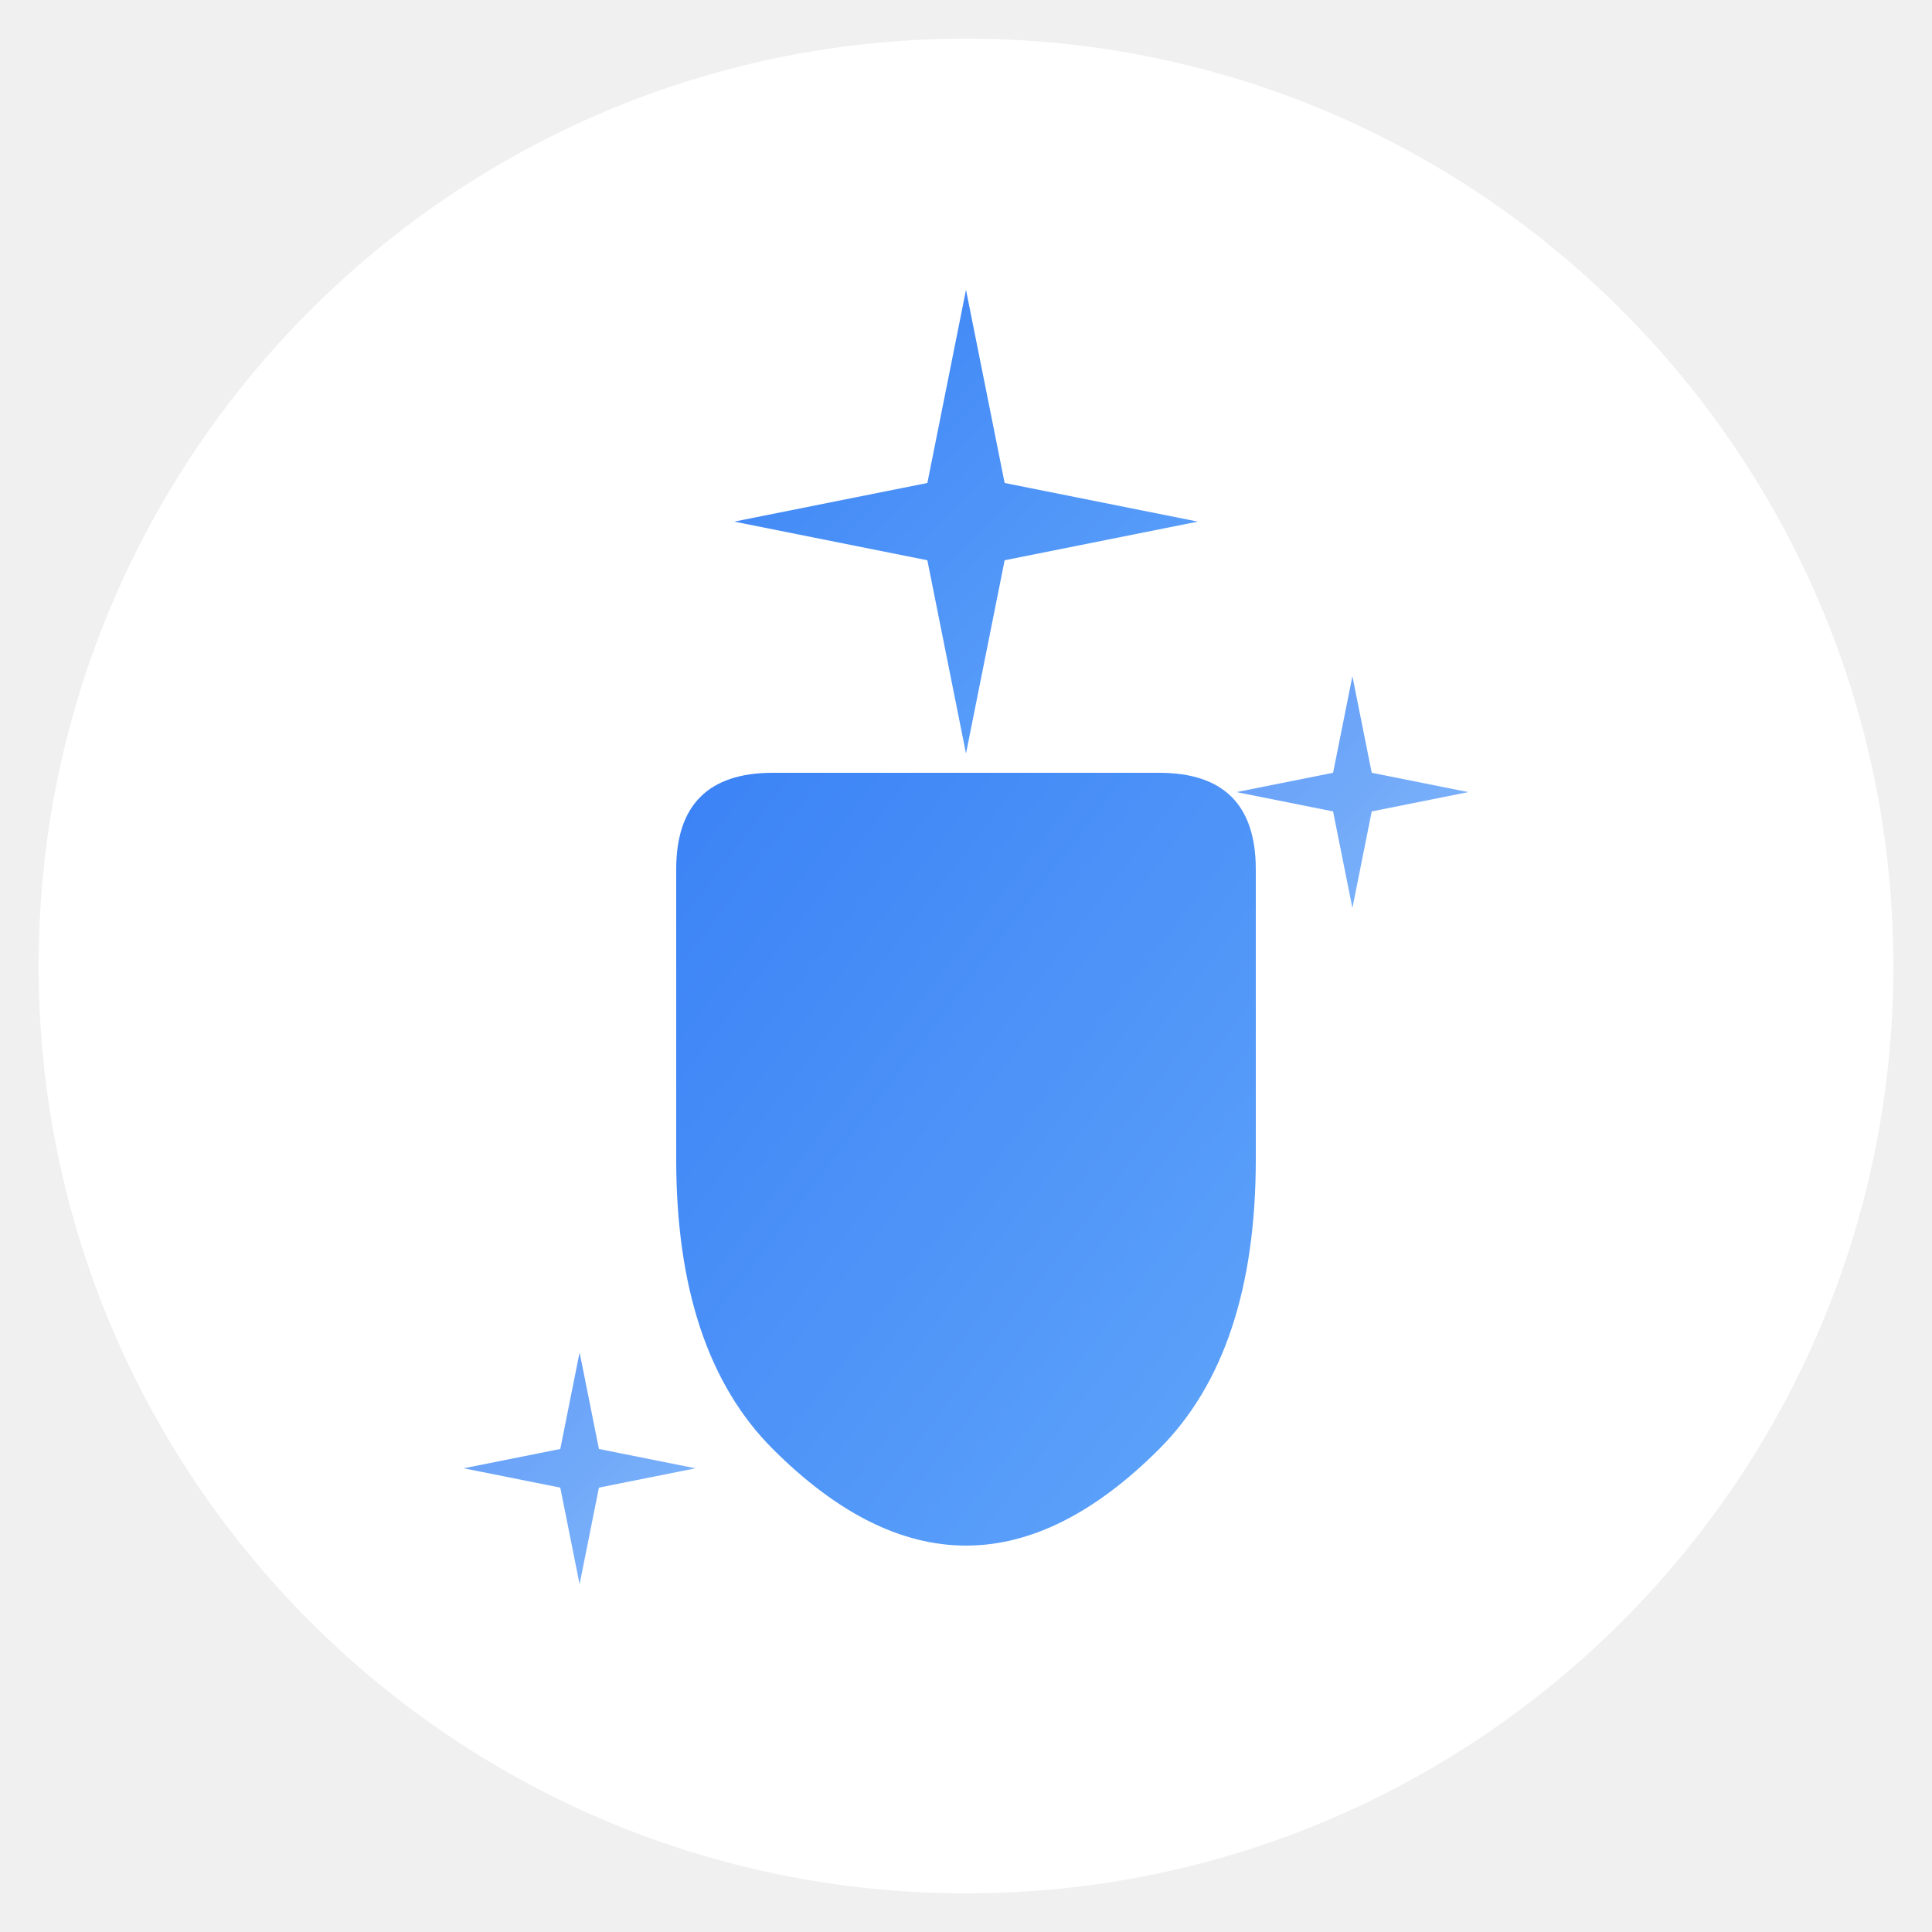
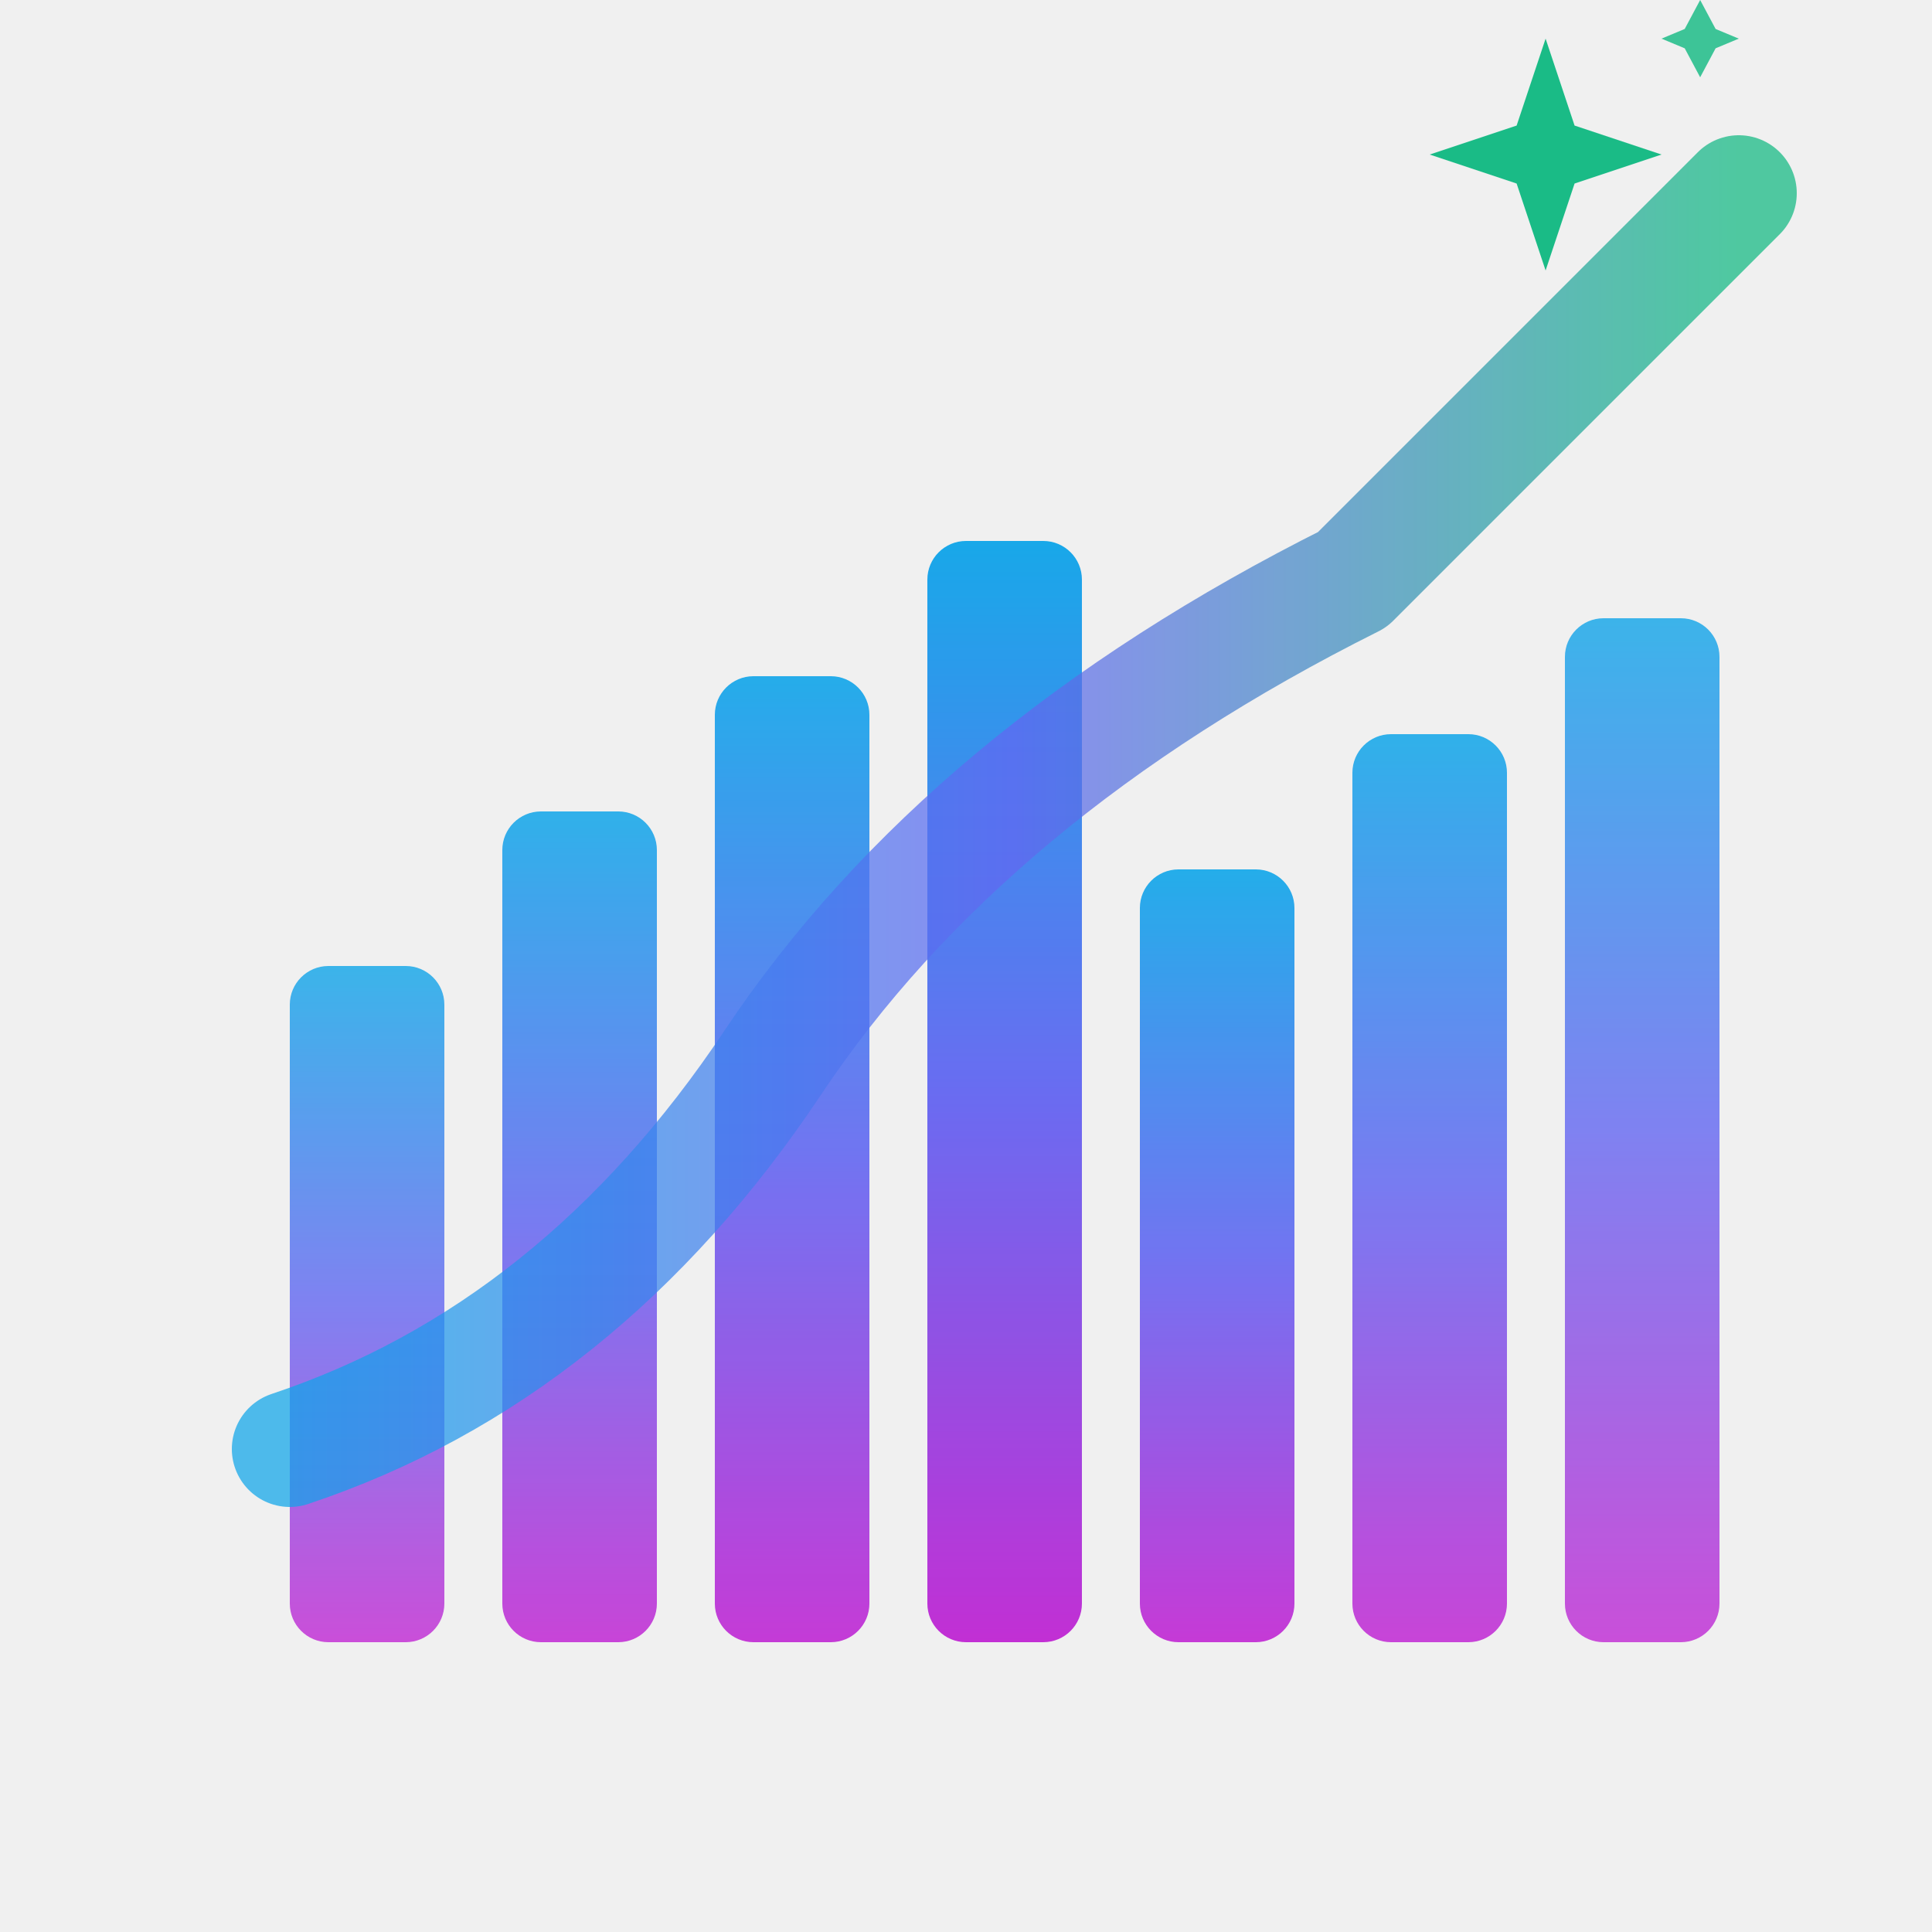
- <svg xmlns="http://www.w3.org/2000/svg" viewBox="0 0 100 100">
+ <svg xmlns="http://www.w3.org/2000/svg" width="100" height="100" viewBox="0 0 100 100" fill="none">
  <defs>
-     <linearGradient id="grad1" x1="0%" y1="0%" x2="100%" y2="100%">
-       <stop offset="0%" style="stop-color:#3b82f6;stop-opacity:1" />
-       <stop offset="100%" style="stop-color:#60a5fa;stop-opacity:1" />
+     <linearGradient id="barGradient" x1="0%" y1="100%" x2="0%" y2="0%">
+       <stop offset="0%" style="stop-color:#C026D3;stop-opacity:1" />
+       <stop offset="50%" style="stop-color:#6366F1;stop-opacity:1" />
+       <stop offset="100%" style="stop-color:#0EA5E9;stop-opacity:1" />
+     </linearGradient>
+     <linearGradient id="curveGradient" x1="0%" y1="0%" x2="100%" y2="0%">
+       <stop offset="0%" style="stop-color:#0EA5E9;stop-opacity:0.8" />
+       <stop offset="50%" style="stop-color:#6366F1;stop-opacity:0.8" />
+       <stop offset="100%" style="stop-color:#10B981;stop-opacity:0.8" />
    </linearGradient>
  </defs>
-   <circle cx="50" cy="50" r="48" fill="white" />
-   <g fill="url(#grad1)">
-     <path d="M 50 15 L 52 25 L 62 27 L 52 29 L 50 39 L 48 29 L 38 27 L 48 25 Z" />
-     <path d="M 35 45 Q 35 40 40 40 L 60 40 Q 65 40 65 45 L 65 60 Q 65 70 60 75 Q 55 80 50 80 Q 45 80 40 75 Q 35 70 35 60 Z" />
-     <path d="M 70 35 L 71 40 L 76 41 L 71 42 L 70 47 L 69 42 L 64 41 L 69 40 Z" opacity="0.8" />
-     <path d="M 30 70 L 31 75 L 36 76 L 31 77 L 30 82 L 29 77 L 24 76 L 29 75 Z" opacity="0.8" />
+   <rect x="15" y="50" width="8" height="35" rx="2" fill="url(#barGradient)" opacity="0.8" />
+   <rect x="26" y="42" width="8" height="43" rx="2" fill="url(#barGradient)" opacity="0.85" />
+   <rect x="37" y="35" width="8" height="50" rx="2" fill="url(#barGradient)" opacity="0.9" />
+   <rect x="48" y="28" width="8" height="57" rx="2" fill="url(#barGradient)" opacity="0.95" />
+   <rect x="59" y="45" width="8" height="40" rx="2" fill="url(#barGradient)" opacity="0.9" />
+   <rect x="70" y="38" width="8" height="47" rx="2" fill="url(#barGradient)" opacity="0.85" />
+   <rect x="81" y="32" width="8" height="53" rx="2" fill="url(#barGradient)" opacity="0.8" />
+   <path d="M 15 75 Q 30 70, 40 55 T 70 30 L 90 10" stroke="url(#curveGradient)" stroke-width="6" fill="none" stroke-linecap="round" stroke-linejoin="round" opacity="0.9" />
+   <g transform="translate(80, 8)">
+     <path d="M 0,-6 L 1.5,-1.5 L 6,0 L 1.5,1.5 L 0,6 L -1.5,1.5 L -6,0 L -1.5,-1.5 Z" fill="#10B981" opacity="0.95">
+       <animateTransform attributeName="transform" type="rotate" from="0 0 0" to="360 0 0" dur="3s" repeatCount="indefinite" />
+     </path>
+     <path d="M 8,-8 L 8.8,-6.5 L 10,-6 L 8.8,-5.5 L 8,-4 L 7.2,-5.5 L 6,-6 L 7.2,-6.5 Z" fill="#10B981" opacity="0.8">
+       <animateTransform attributeName="transform" type="rotate" from="360 8 -6" to="0 8 -6" dur="2s" repeatCount="indefinite" />
+     </path>
  </g>
</svg>
